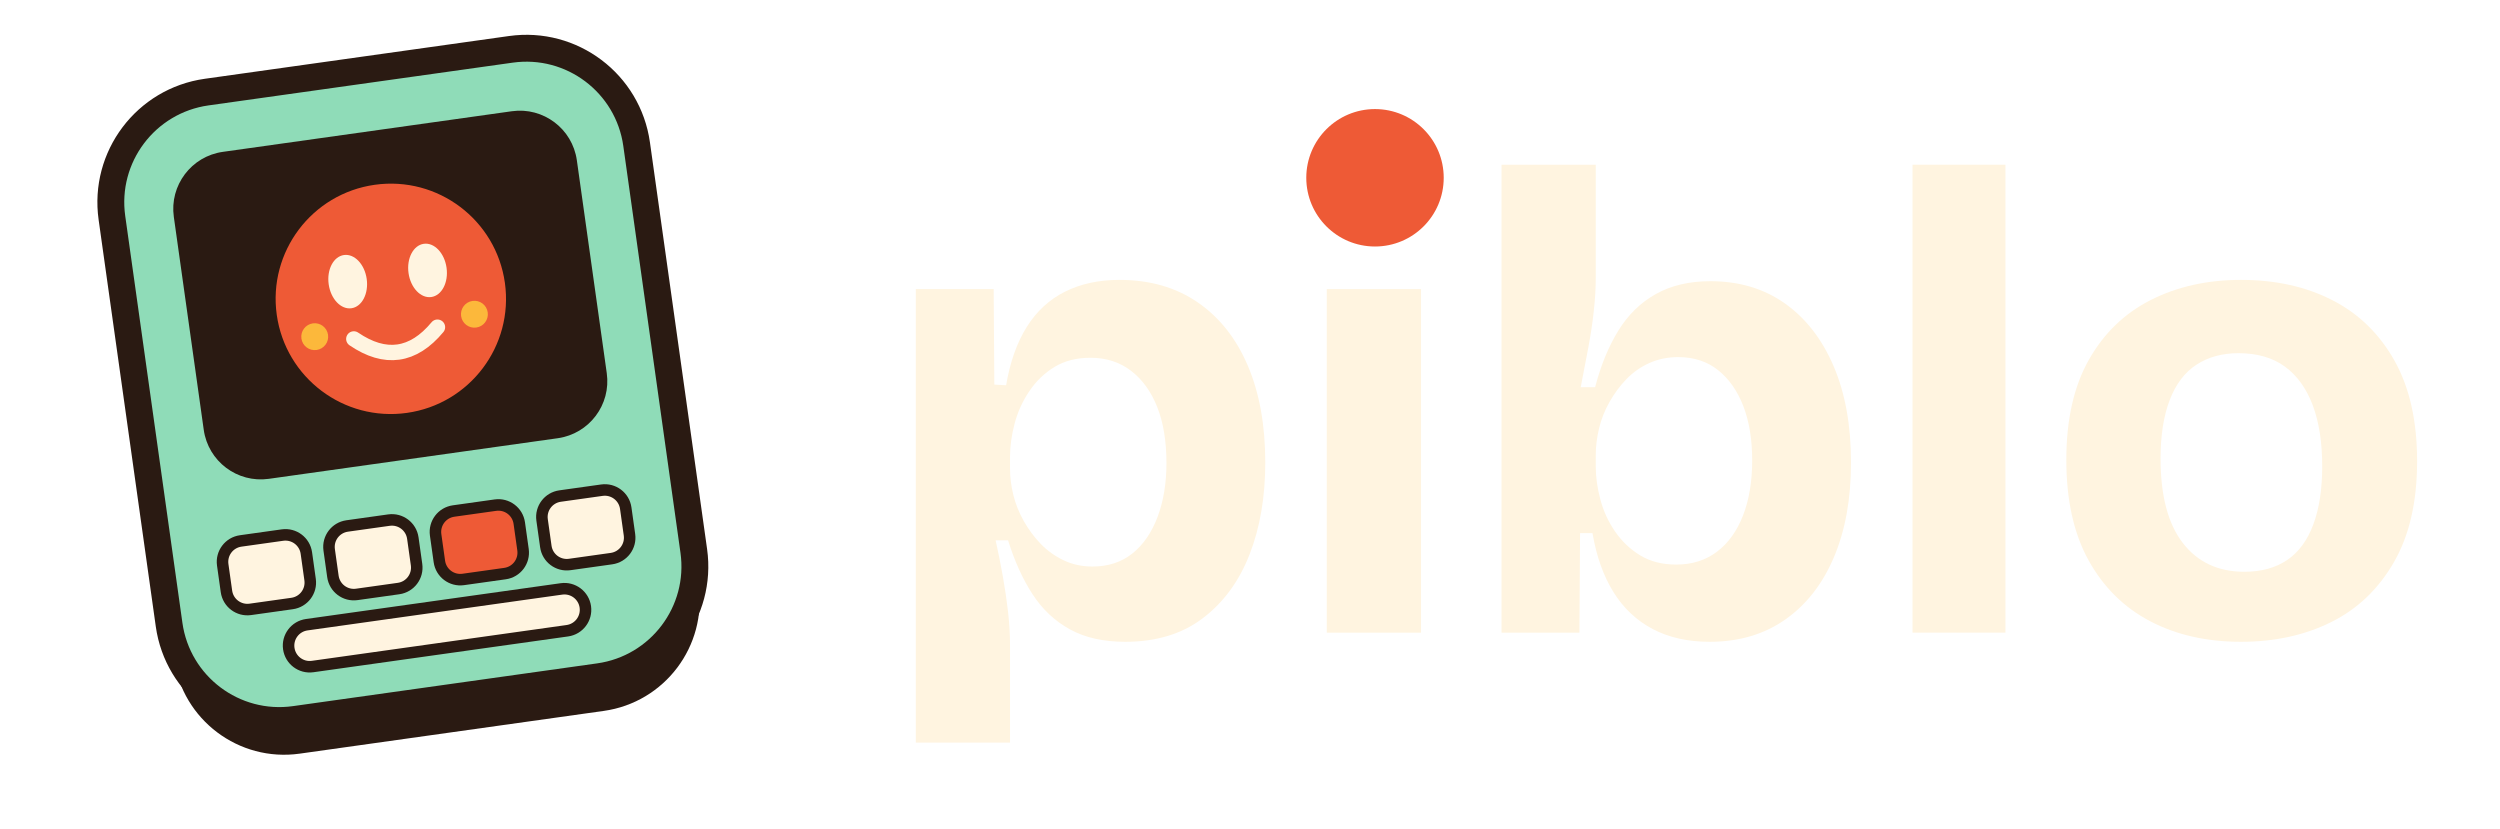
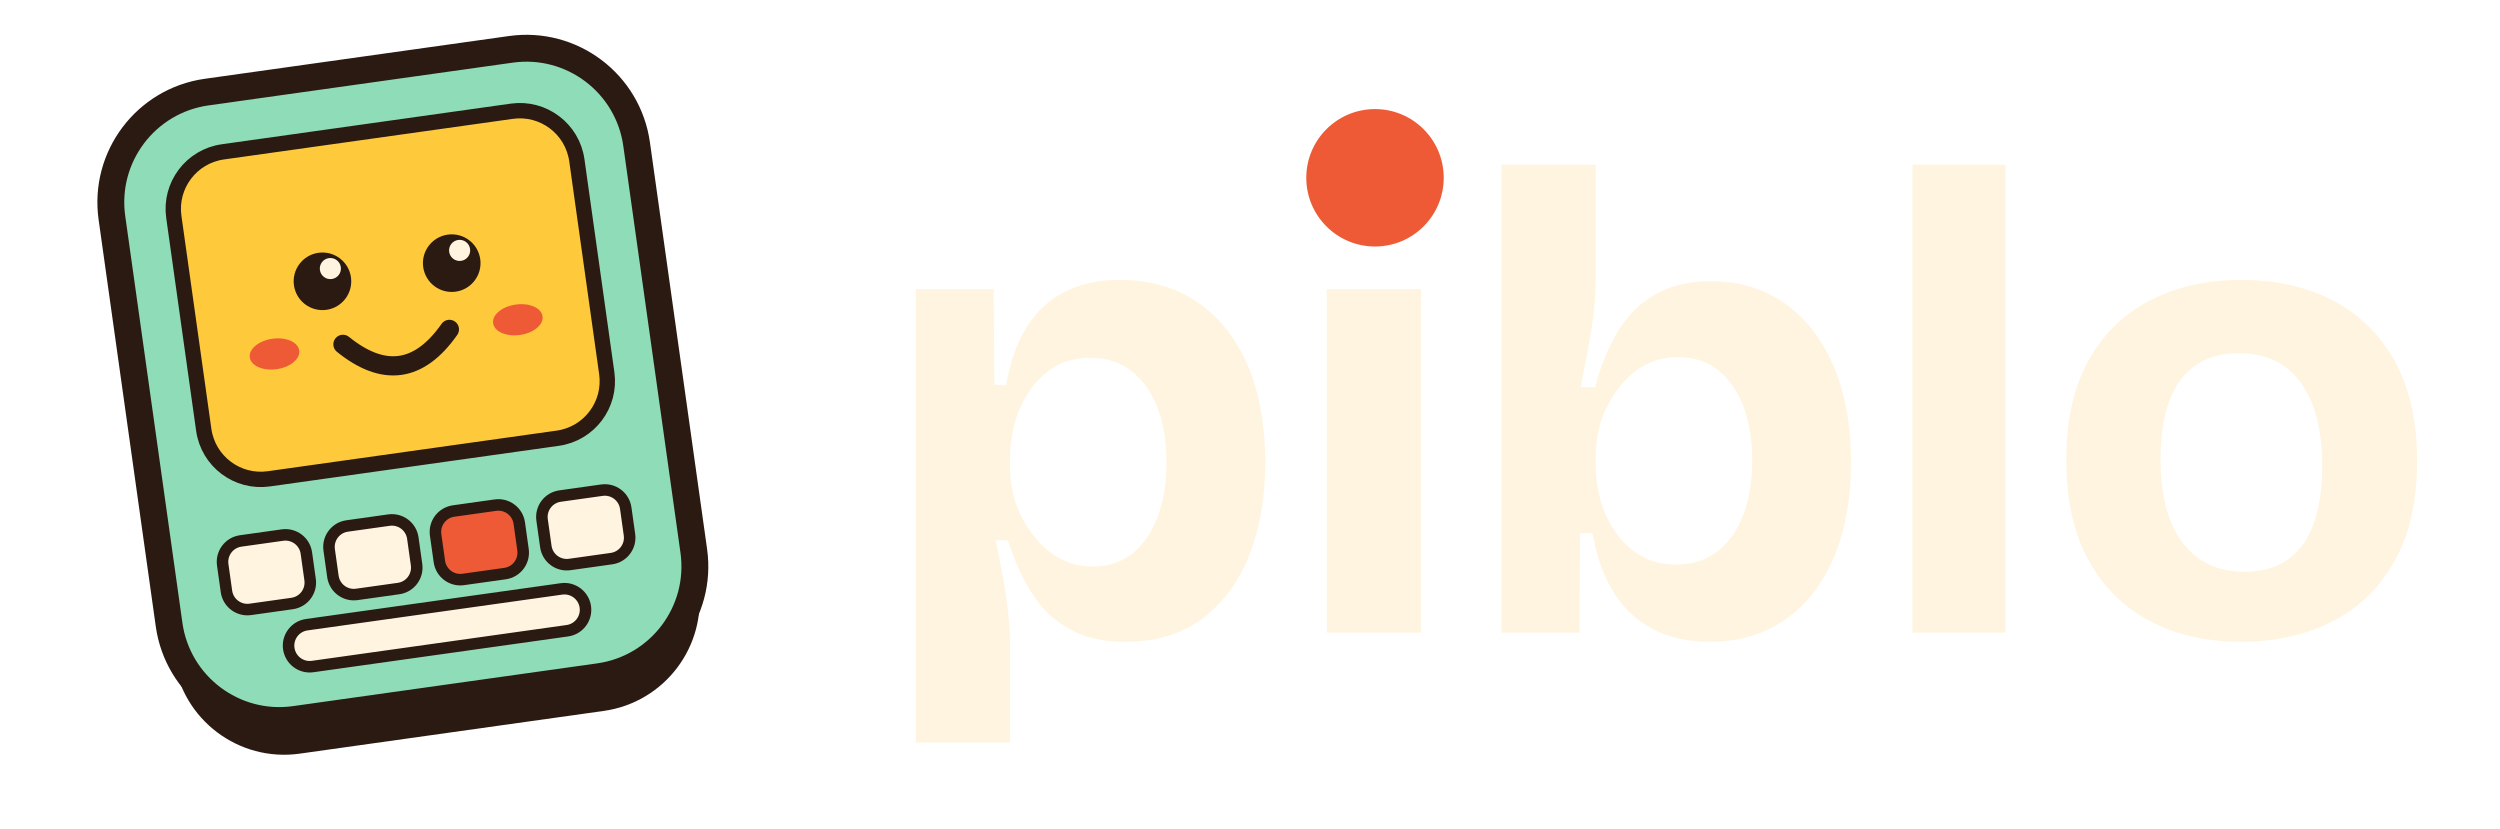
<svg xmlns="http://www.w3.org/2000/svg" viewBox="0 0 1146 380">
  <defs>
    <clipPath id="stem">
      <rect x="538.4" y="120.5" width="300" height="300" />
    </clipPath>
  </defs>
  <g transform="translate(-40 -50) scale(0.88)">
    <g transform="rotate(-8 256 262)">
      <rect x="118" y="110" width="276" height="330" rx="58" fill="#2a1a12" />
      <rect x="118" y="92" width="276" height="330" rx="58" fill="#8fdcb8" stroke="#2a1a12" stroke-width="14" />
-       <rect x="150" y="124" width="212" height="172" rx="30" fill="#2a1a12" />
-       <circle cx="256" cy="212" r="60" fill="#ee5a36" />
-       <ellipse cx="235" cy="200" rx="10" ry="14" fill="#fff4e0" />
-       <ellipse cx="277" cy="200" rx="10" ry="14" fill="#fff4e0" />
-       <path d="M234 230 Q256 250 278 230" fill="none" stroke="#fff4e0" stroke-width="8" stroke-linecap="round" />
-       <circle cx="214" cy="226" r="7" fill="#ffc93c" opacity=".85" />
-       <circle cx="298" cy="226" r="7" fill="#ffc93c" opacity=".85" />
+       <rect x="150" y="124" width="212" height="172" rx="30" fill="#ffc93c" stroke="#2a1a12" stroke-width="8" />
+       <circle cx="222" cy="198" r="15" fill="#2a1a12" />
+       <circle cx="290" cy="198" r="15" fill="#2a1a12" />
+       <circle cx="227" cy="192" r="5.5" fill="#fff4e0" />
+       <circle cx="295" cy="192" r="5.5" fill="#fff4e0" />
+       <path d="M228 232 Q256 262 284 232" fill="none" stroke="#2a1a12" stroke-width="10" stroke-linecap="round" />
+       <ellipse cx="192" cy="232" rx="13" ry="8" fill="#ee5a36" />
+       <ellipse cx="320" cy="232" rx="13" ry="8" fill="#ee5a36" />
      <rect x="150" y="326" width="44" height="36" rx="11" fill="#fff4e0" stroke="#2a1a12" stroke-width="6" />
      <rect x="206" y="326" width="44" height="36" rx="11" fill="#fff4e0" stroke="#2a1a12" stroke-width="6" />
      <rect x="262" y="326" width="44" height="36" rx="11" fill="#ee5a36" stroke="#2a1a12" stroke-width="6" />
      <rect x="318" y="326" width="44" height="36" rx="11" fill="#fff4e0" stroke="#2a1a12" stroke-width="6" />
      <rect x="178" y="374" width="156" height="22" rx="11" fill="#fff4e0" stroke="#2a1a12" stroke-width="6" />
    </g>
  </g>
  <path fill="#fff4e0" d="M463 340.40L419.80 340.40L419.80 212.60L419.80 132.50L455.50 132.50L455.80 176.30L461.20 176.60Q463.90 160.70 470.65 149.90Q477.40 139.10 488.20 133.70Q499 128.30 513.10 128.30L513.10 128.30Q534.10 128.30 549.10 138.65Q564.10 149 572.05 167.75Q580 186.50 580 212L580 212Q580 235.70 572.80 254.15Q565.60 272.60 551.35 283.40Q537.10 294.20 515.80 294.20L515.80 294.20Q500.80 294.20 490.45 288.50Q480.10 282.80 473.35 272.45Q466.60 262.10 462.10 247.70L462.10 247.70L456.40 247.70Q458.20 255.80 459.70 264.20Q461.20 272.60 462.10 280.55Q463 288.50 463 296L463 296L463 340.40ZM500.80 259.70L500.80 259.70Q511.60 259.70 519.10 253.70Q526.60 247.70 530.65 236.90Q534.70 226.10 534.70 212.30L534.70 212.30Q534.70 197.30 530.50 186.65Q526.30 176 518.50 170Q510.70 164 499.90 164L499.90 164Q490.30 164 483.40 168.20Q476.50 172.40 471.85 179.30Q467.20 186.20 465.10 194.15Q463 202.10 463 209.30L463 209.30L463 215Q463 220.70 464.50 226.85Q466 233 469.30 238.85Q472.60 244.70 477.10 249.35Q481.60 254 487.60 256.85Q493.60 259.70 500.80 259.70Z" />
  <g clip-path="url(#stem)">
    <path fill="#fff4e0" d="M651.40 290L608.20 290L608.20 132.50L651.40 132.50L651.40 290ZM630.10 108.80L630.10 108.80Q617.50 108.80 610.75 103.55Q604 98.30 604 88.10L604 88.10Q604 77.60 610.75 72.20Q617.50 66.80 630.10 66.80L630.10 66.80Q643 66.80 649.75 72.20Q656.50 77.60 656.50 88.10L656.50 88.10Q656.50 98 649.75 103.40Q643 108.80 630.10 108.80Z" />
  </g>
  <path fill="#fff4e0" d="M783.70 294.20L783.70 294.20Q768.70 294.20 757.60 288.35Q746.50 282.50 739.60 271.40Q732.70 260.30 730 244.40L730 244.40L724.30 244.40L724 290L688.30 290L688.30 212.60L688.30 75.50L731.50 75.50L731.50 127.10Q731.50 134.30 730.60 142.55Q729.70 150.80 728.05 159.50Q726.40 168.20 724.60 177.50L724.60 177.50L731.20 177.50Q735.10 162.50 741.85 151.55Q748.60 140.60 759.10 134.75Q769.60 128.90 784 128.90L784 128.90Q803.80 128.90 818.20 139.10Q832.60 149.30 840.55 167.90Q848.50 186.50 848.50 212L848.50 212Q848.50 236.90 840.70 255.35Q832.90 273.80 818.35 284Q803.80 294.20 783.70 294.20ZM768.40 258.80L768.40 258.80Q779.20 258.80 787 252.95Q794.80 247.10 799 236.30Q803.20 225.50 803.20 211.10L803.20 211.10Q803.20 196.70 799.15 186.20Q795.10 175.70 787.60 169.70Q780.10 163.70 769.30 163.70L769.30 163.70Q762.10 163.70 756.10 166.40Q750.10 169.10 745.60 173.75Q741.10 178.40 737.80 184.25Q734.50 190.10 733 196.40Q731.50 202.70 731.50 208.40L731.50 208.40L731.50 214.10Q731.50 221 733.60 228.95Q735.70 236.90 740.35 243.65Q745 250.40 751.90 254.60Q758.80 258.80 768.40 258.80Z" />
  <path fill="#fff4e0" d="M919.30 290L876.70 290L876.70 75.50L919.30 75.50L919.30 290Z" />
  <path fill="#fff4e0" d="M1027.30 294.20L1027.30 294.20Q1003.60 294.20 985.60 284.75Q967.60 275.30 957.40 256.85Q947.20 238.40 947.20 210.80L947.20 210.80Q947.20 183.20 957.55 164.90Q967.90 146.60 986.05 137.45Q1004.20 128.30 1027.30 128.30L1027.30 128.30Q1051 128.30 1069.15 137.60Q1087.30 146.90 1097.65 165.35Q1108 183.80 1108 211.40L1108 211.40Q1108 239.30 1097.35 257.75Q1086.70 276.20 1068.55 285.20Q1050.40 294.20 1027.30 294.20ZM1028.80 262.10L1028.80 262.10Q1040.50 262.10 1048.45 256.70Q1056.40 251.30 1060.45 240.35Q1064.50 229.40 1064.50 213.80L1064.50 213.80Q1064.50 197.30 1060.15 185.75Q1055.80 174.20 1047.40 168.05Q1039 161.90 1026.10 161.90L1026.10 161.90Q1015 161.90 1006.90 167.15Q998.80 172.40 994.60 183.35Q990.40 194.30 990.40 210.20L990.40 210.20Q990.40 235.70 1000.60 248.90Q1010.80 262.10 1028.80 262.10Z" />
  <circle cx="630.3" cy="81.5" r="31.5" fill="#ee5a36" />
</svg>
